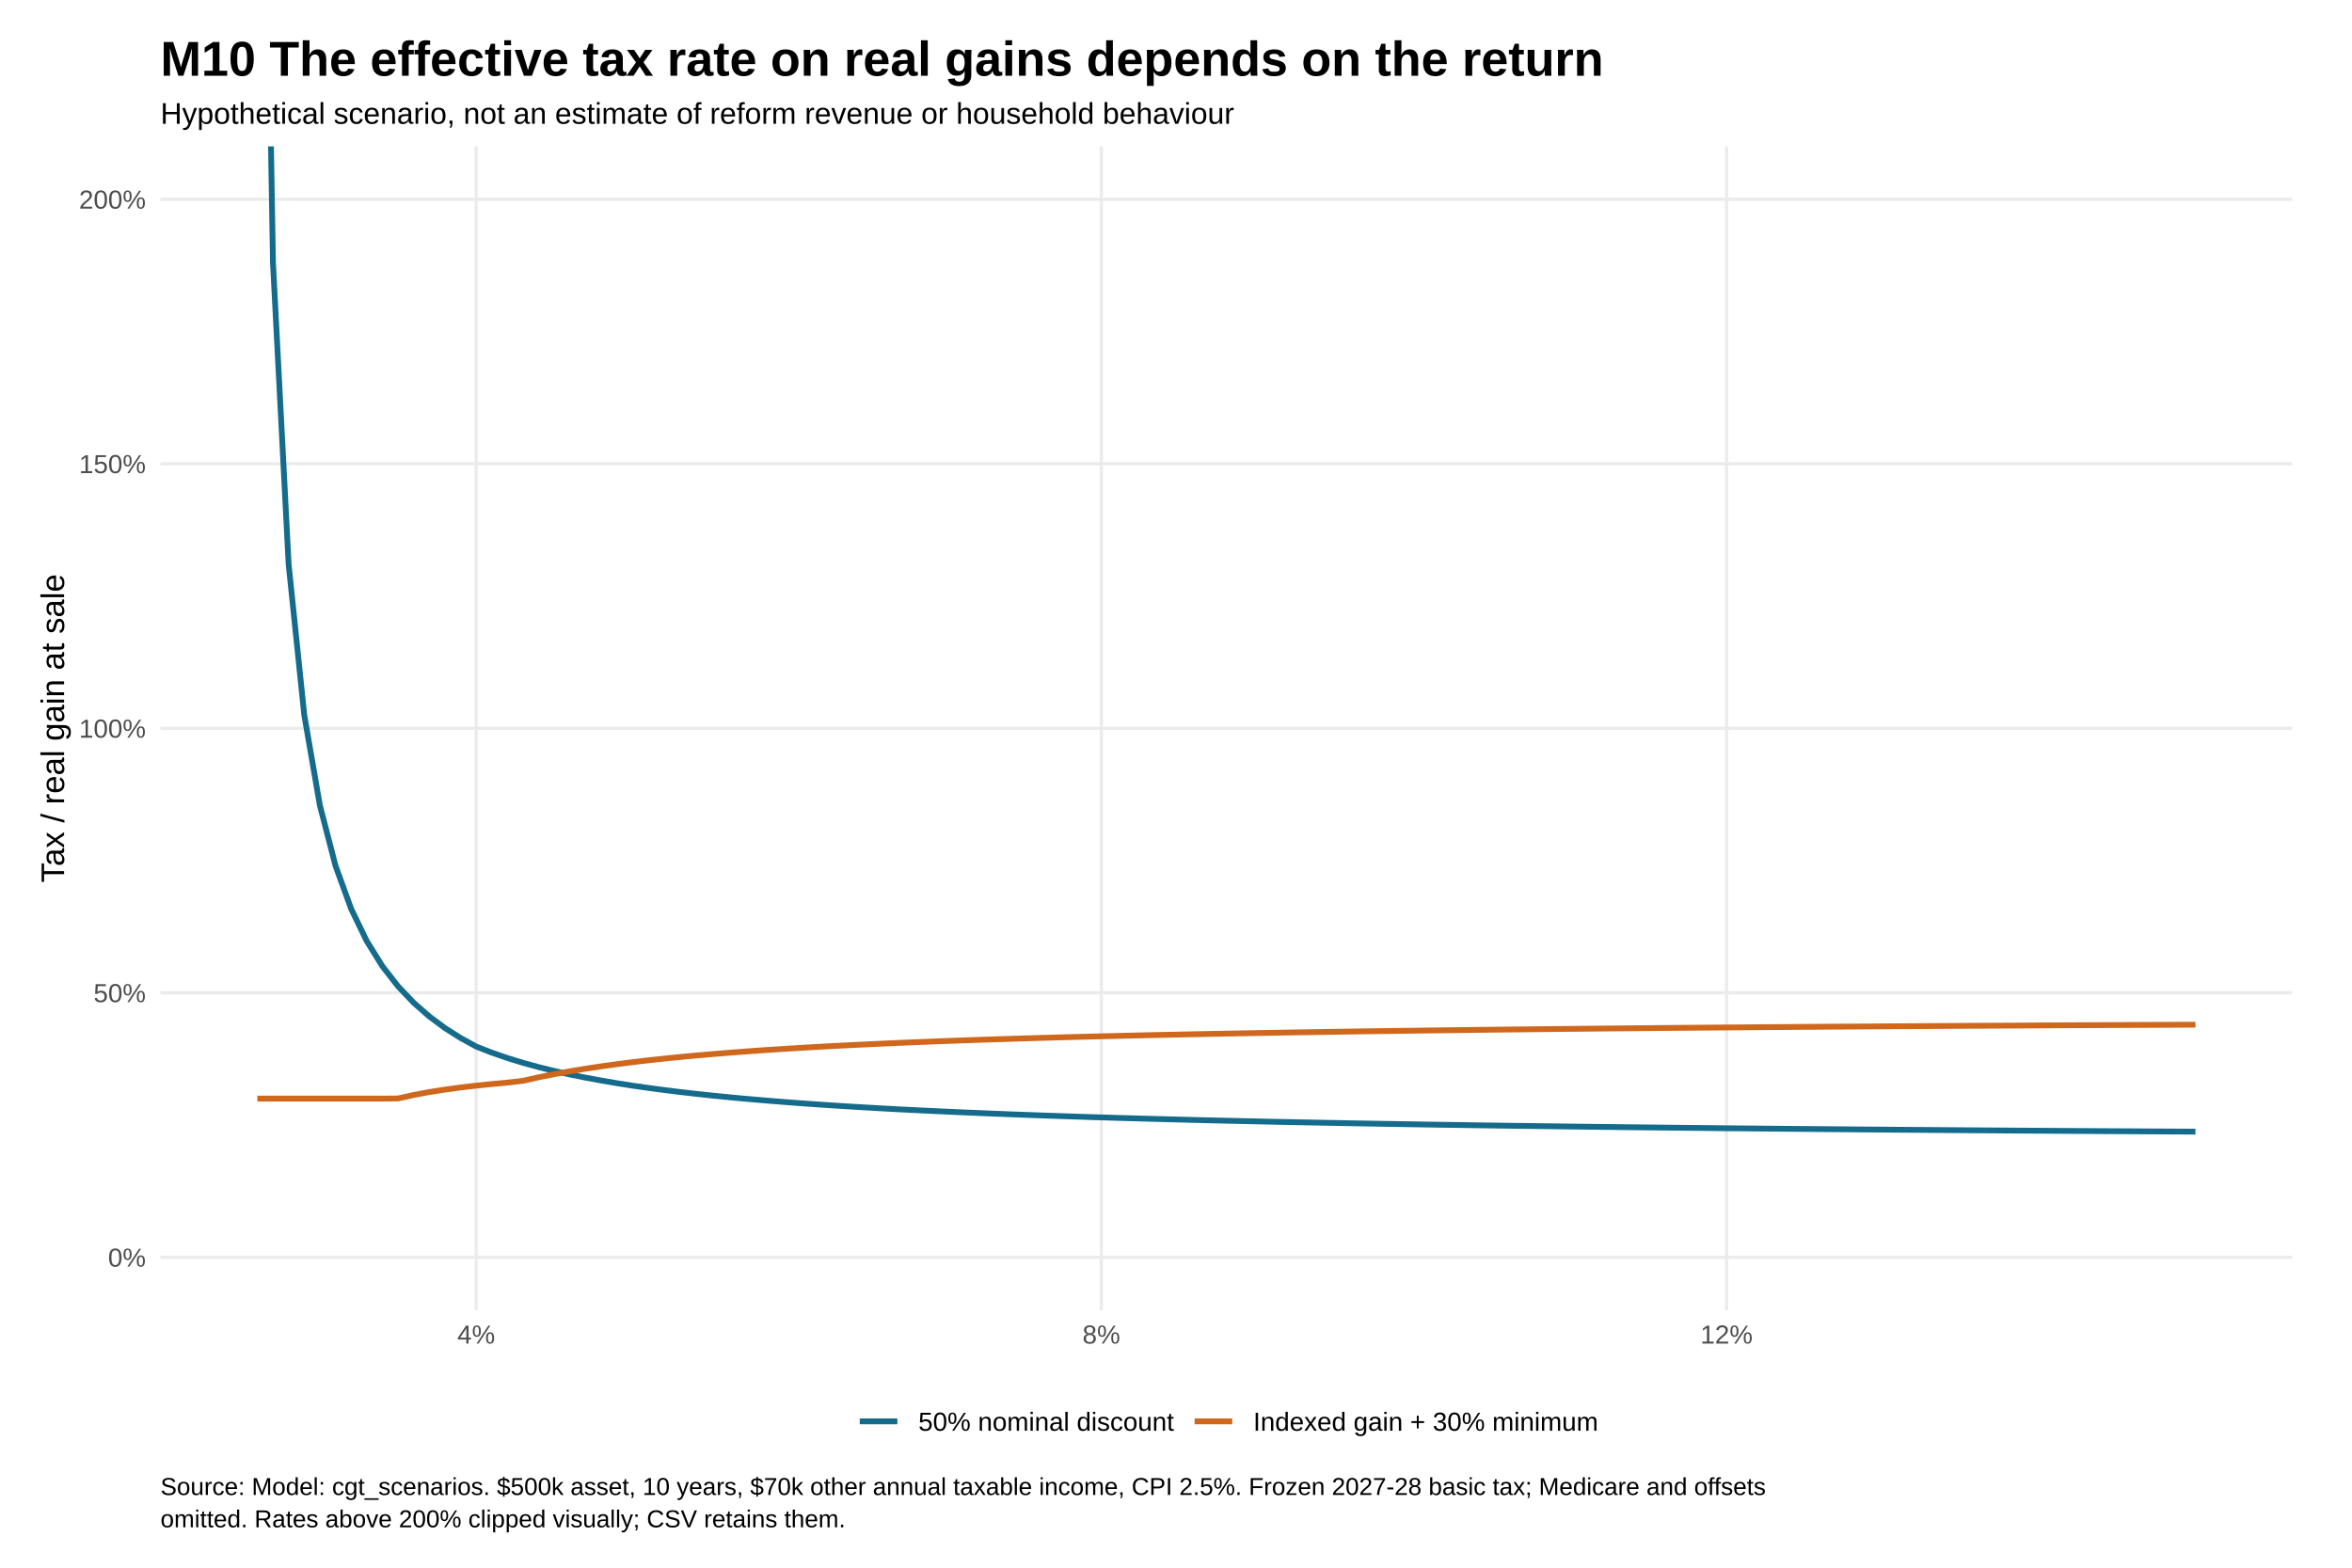
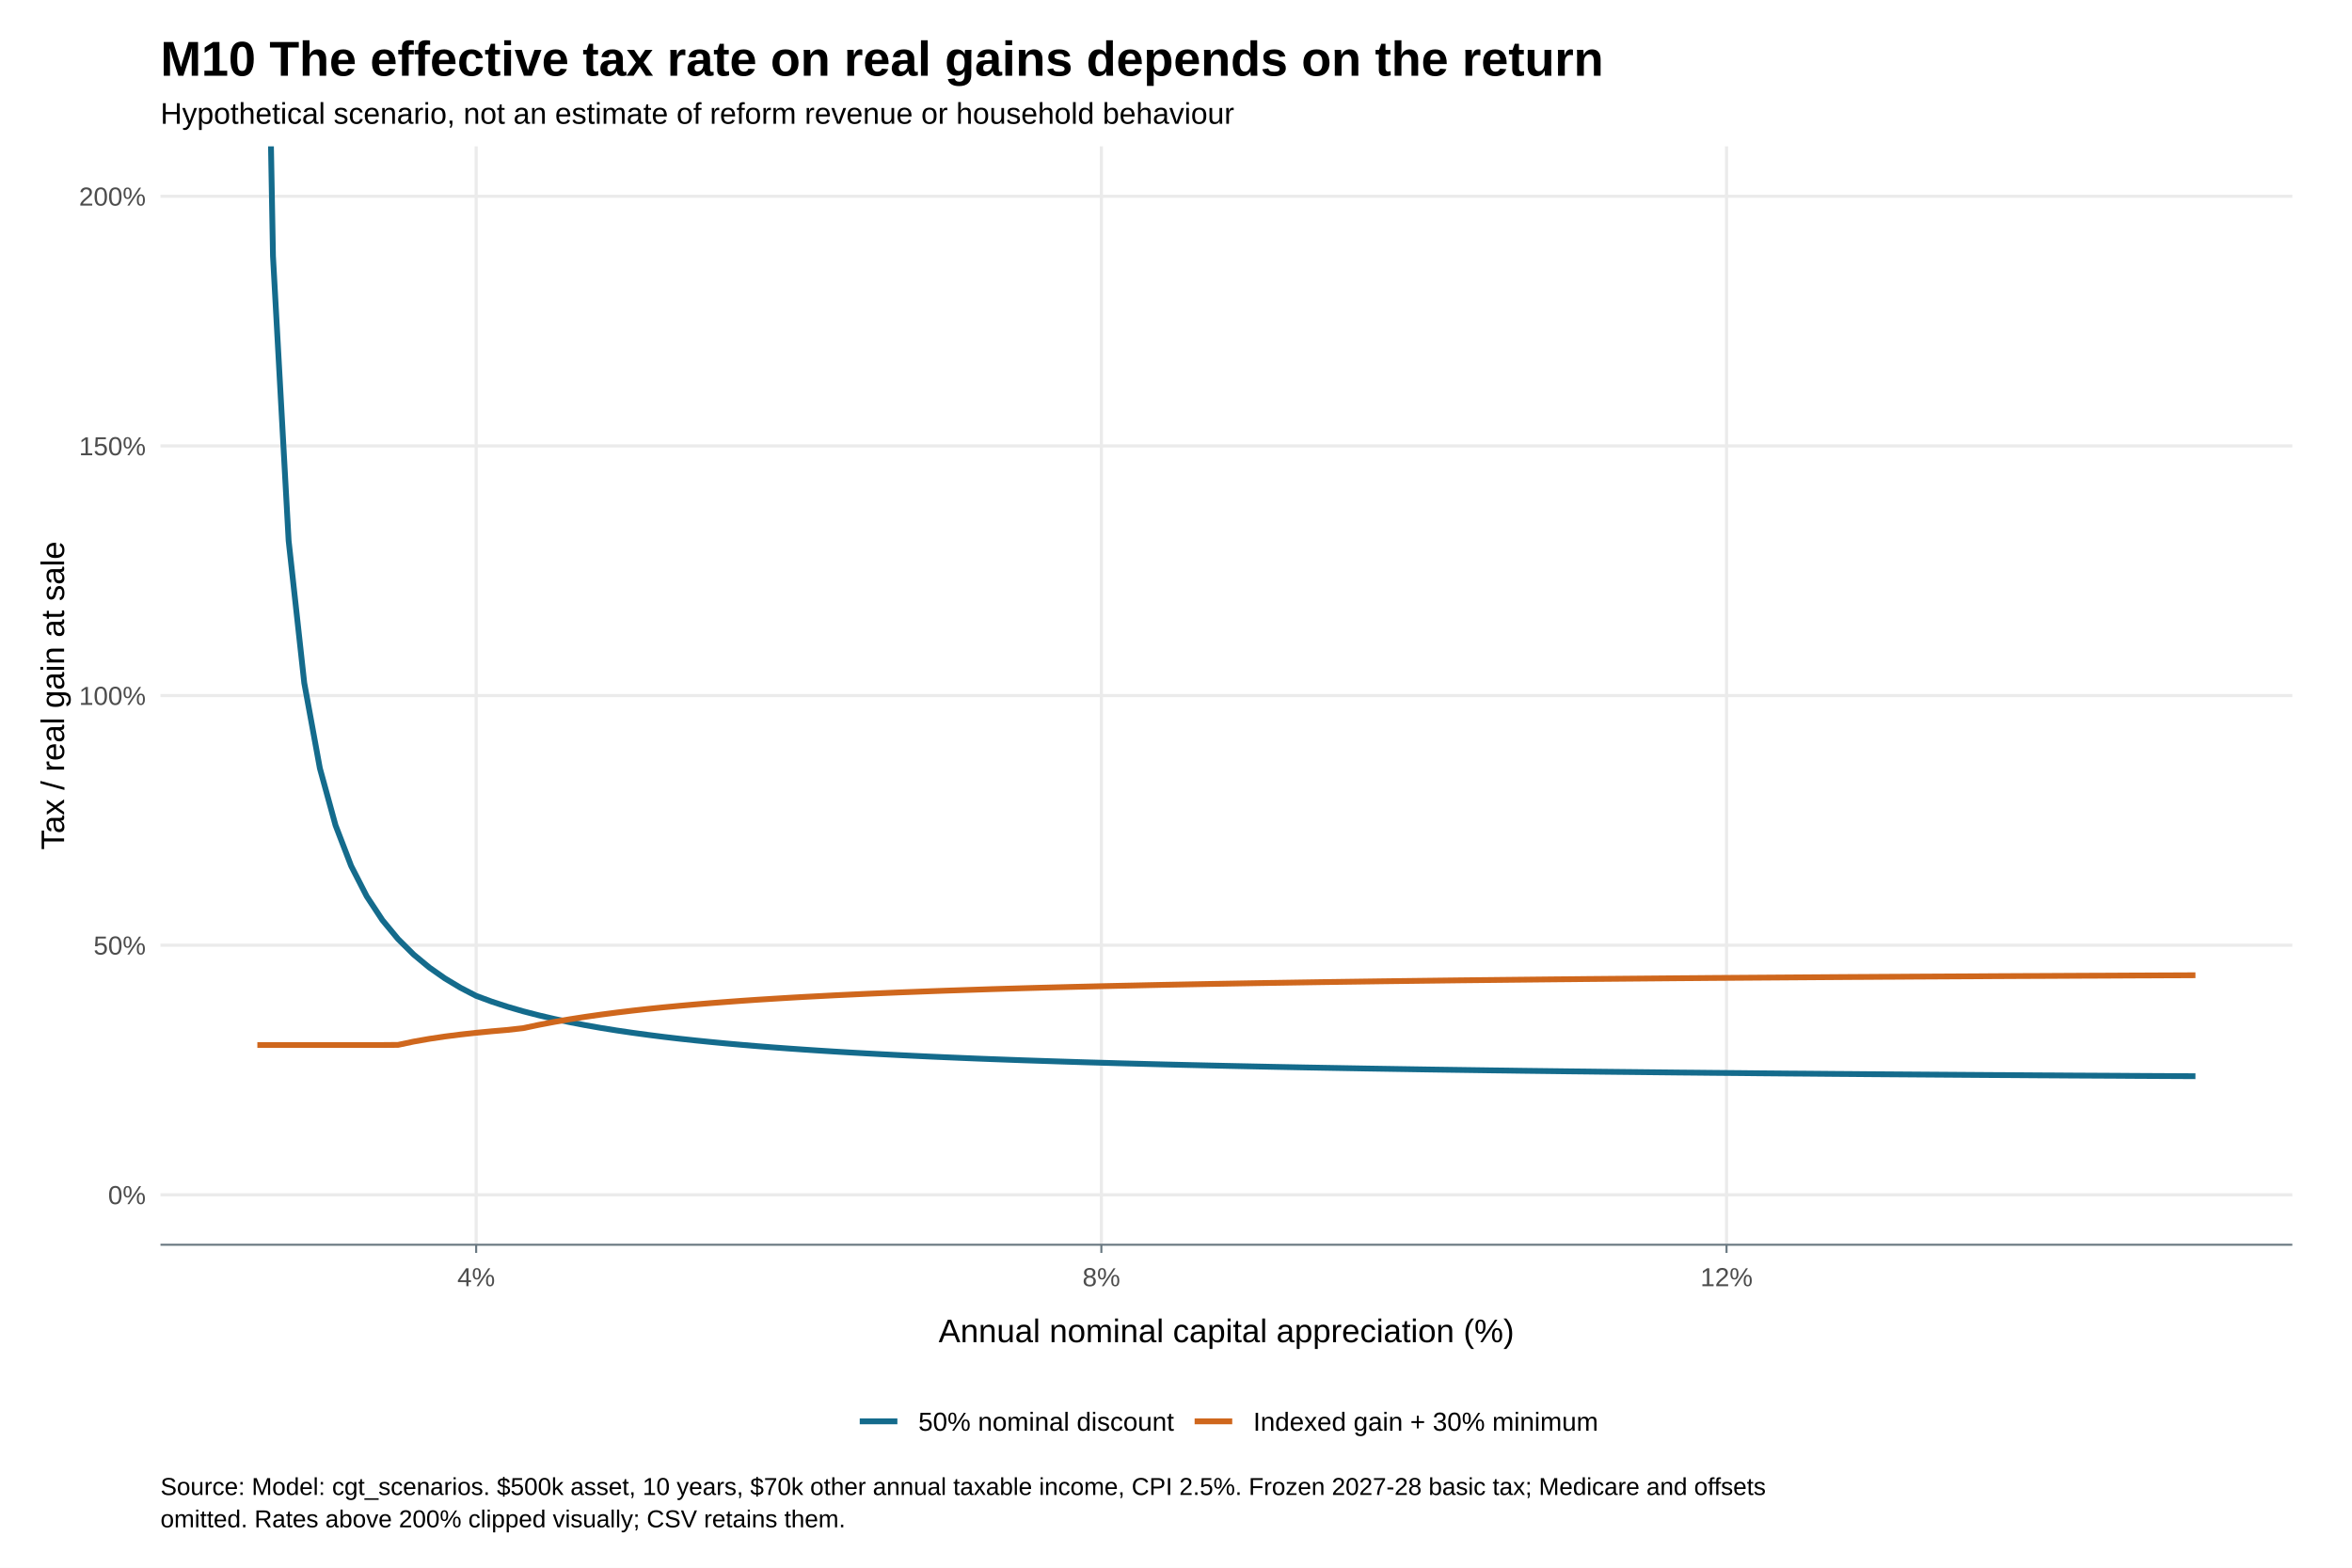
<svg xmlns="http://www.w3.org/2000/svg" width="864.00pt" height="576.00pt" viewBox="0 0 864.00 576.00">
  <g class="svglite">
    <defs>
      <style type="text/css">
    .svglite line, .svglite polyline, .svglite polygon, .svglite path, .svglite rect, .svglite circle {
      fill: none;
      stroke: #000000;
      stroke-linecap: round;
      stroke-linejoin: round;
      stroke-miterlimit: 10.00;
    }
    .svglite text {
      white-space: pre;
    }
    .svglite g.glyphgroup path {
      fill: inherit;
      stroke: none;
    }
  </style>
    </defs>
    <rect width="100%" height="100%" style="stroke: none; fill: #FFFFFF;" />
    <defs>
      <clipPath id="cpMC4wMHw4NjQuMDB8MC4wMHw1NzYuMDA=">
        <rect x="0.00" y="0.00" width="864.00" height="576.00" />
      </clipPath>
    </defs>
    <g clip-path="url(#cpMC4wMHw4NjQuMDB8MC4wMHw1NzYuMDA=)">
      <rect x="0.00" y="0.00" width="864.00" height="576.00" style="stroke-width: 1.16; stroke: none; fill: #FFFFFF;" />
    </g>
    <defs>
-       <clipPath id="cpNTguOTV8ODQyLjA4fDUzLjc4fDQ4MS40MQ==">
-         <rect x="58.95" y="53.78" width="783.14" height="427.63" />
+       <clipPath id="cpNTguOTV8ODQyLjA4fDUzLjc4fDQ1Ny4zNA==">
+         <rect x="58.95" y="53.78" width="783.14" height="403.56" />
      </clipPath>
    </defs>
-     <g clip-path="url(#cpNTguOTV8ODQyLjA4fDUzLjc4fDQ4MS40MQ==)">
-       <polyline points="58.95,461.97 842.08,461.97 " style="stroke-width: 1.16; stroke: #EBEBEB; stroke-linecap: butt;" />
-       <polyline points="58.95,364.78 842.08,364.78 " style="stroke-width: 1.16; stroke: #EBEBEB; stroke-linecap: butt;" />
-       <polyline points="58.95,267.59 842.08,267.59 " style="stroke-width: 1.16; stroke: #EBEBEB; stroke-linecap: butt;" />
-       <polyline points="58.95,170.40 842.08,170.40 " style="stroke-width: 1.16; stroke: #EBEBEB; stroke-linecap: butt;" />
-       <polyline points="58.95,73.21 842.08,73.21 " style="stroke-width: 1.16; stroke: #EBEBEB; stroke-linecap: butt;" />
-       <polyline points="174.92,481.41 174.92,53.78 " style="stroke-width: 1.16; stroke: #EBEBEB; stroke-linecap: butt;" />
-       <polyline points="404.58,481.41 404.58,53.78 " style="stroke-width: 1.16; stroke: #EBEBEB; stroke-linecap: butt;" />
-       <polyline points="634.24,481.41 634.24,53.78 " style="stroke-width: 1.16; stroke: #EBEBEB; stroke-linecap: butt;" />
-       <polyline points="94.54,-235.92 100.28,96.50 106.03,207.30 111.77,262.70 117.51,295.93 123.25,318.09 128.99,333.91 134.73,345.78 140.47,355.01 146.22,362.39 151.96,368.43 157.70,373.46 163.44,377.72 169.18,381.37 174.92,384.52 180.66,386.76 186.41,388.75 192.15,390.51 197.89,392.08 203.63,393.50 209.37,394.79 215.11,395.95 220.85,397.01 226.60,397.99 232.34,398.89 238.08,399.71 243.82,400.48 249.56,401.19 255.30,401.85 261.04,402.47 266.79,403.04 272.53,403.59 278.27,404.09 284.01,404.57 289.75,405.02 295.49,405.45 301.24,405.85 306.98,406.23 312.72,406.59 318.46,406.93 324.20,407.26 329.94,407.57 335.68,407.86 341.43,408.14 347.17,408.41 352.91,408.67 358.65,408.91 364.39,409.15 370.13,409.38 375.87,409.59 381.62,409.80 387.36,410.00 393.10,410.19 398.84,410.38 404.58,410.55 410.32,410.73 416.06,410.89 421.81,411.05 427.55,411.20 433.29,411.35 439.03,411.50 444.77,411.64 450.51,411.77 456.26,411.90 462.00,412.03 467.74,412.15 473.48,412.27 479.22,412.38 484.96,412.49 490.70,412.60 496.45,412.71 502.19,412.81 507.93,412.91 513.67,413.00 519.41,413.10 525.15,413.19 530.89,413.28 536.64,413.36 542.38,413.45 548.12,413.53 553.86,413.61 559.60,413.68 565.34,413.76 571.08,413.83 576.83,413.91 582.57,413.98 588.31,414.04 594.05,414.11 599.79,414.18 605.53,414.24 611.27,414.30 617.02,414.36 622.76,414.42 628.50,414.48 634.24,414.54 639.98,414.59 645.72,414.65 651.47,414.70 657.21,414.75 662.95,414.80 668.69,414.85 674.43,414.90 680.17,414.95 685.91,415.00 691.66,415.04 697.40,415.09 703.14,415.13 708.88,415.17 714.62,415.22 720.36,415.26 726.10,415.30 731.85,415.34 737.59,415.38 743.33,415.42 749.07,415.45 754.81,415.49 760.55,415.53 766.29,415.56 772.04,415.60 777.78,415.63 783.52,415.66 789.26,415.70 795.00,415.73 800.74,415.76 806.49,415.79 " style="stroke-width: 2.13; stroke: #146B8C; stroke-linecap: butt;" />
-       <polyline points="94.54,403.65 100.28,403.65 106.03,403.65 111.77,403.65 117.51,403.65 123.25,403.65 128.99,403.65 134.73,403.65 140.47,403.65 146.22,403.60 151.96,402.31 157.70,401.24 163.44,400.34 169.18,399.56 174.92,398.89 180.66,398.30 186.41,397.78 192.15,397.10 197.89,395.81 203.63,394.66 209.37,393.61 215.11,392.66 220.85,391.79 226.60,391.00 232.34,390.27 238.08,389.59 243.82,388.97 249.56,388.39 255.30,387.85 261.04,387.35 266.79,386.88 272.53,386.44 278.27,386.02 284.01,385.64 289.75,385.27 295.49,384.92 301.24,384.59 306.98,384.28 312.72,383.99 318.46,383.71 324.20,383.45 329.94,383.19 335.68,382.95 341.43,382.72 347.17,382.50 352.91,382.30 358.65,382.09 364.39,381.90 370.13,381.72 375.87,381.54 381.62,381.37 387.36,381.21 393.10,381.05 398.84,380.90 404.58,380.76 410.32,380.62 416.06,380.48 421.81,380.35 427.55,380.23 433.29,380.11 439.03,379.99 444.77,379.88 450.51,379.77 456.26,379.66 462.00,379.56 467.74,379.46 473.48,379.36 479.22,379.27 484.96,379.18 490.70,379.09 496.45,379.00 502.19,378.92 507.93,378.84 513.67,378.76 519.41,378.69 525.15,378.61 530.89,378.54 536.64,378.47 542.38,378.40 548.12,378.33 553.86,378.27 559.60,378.21 565.34,378.14 571.08,378.08 576.83,378.03 582.57,377.97 588.31,377.91 594.05,377.86 599.79,377.81 605.53,377.75 611.27,377.70 617.02,377.65 622.76,377.60 628.50,377.56 634.24,377.51 639.98,377.47 645.72,377.42 651.47,377.38 657.21,377.34 662.95,377.29 668.69,377.25 674.43,377.21 680.17,377.18 685.91,377.14 691.66,377.10 697.40,377.06 703.14,377.03 708.88,376.99 714.62,376.96 720.36,376.92 726.10,376.89 731.85,376.86 737.59,376.83 743.33,376.80 749.07,376.76 754.81,376.73 760.55,376.71 766.29,376.68 772.04,376.65 777.78,376.62 783.52,376.59 789.26,376.57 795.00,376.54 800.74,376.51 806.49,376.49 " style="stroke-width: 2.13; stroke: #CF671D; stroke-linecap: butt;" />
+     <g clip-path="url(#cpNTguOTV8ODQyLjA4fDUzLjc4fDQ1Ny4zNA==)">
+       <polyline points="58.95,438.99 842.08,438.99 " style="stroke-width: 1.16; stroke: #EBEBEB; stroke-linecap: butt;" />
+       <polyline points="58.95,347.28 842.08,347.28 " style="stroke-width: 1.16; stroke: #EBEBEB; stroke-linecap: butt;" />
+       <polyline points="58.95,255.56 842.08,255.56 " style="stroke-width: 1.16; stroke: #EBEBEB; stroke-linecap: butt;" />
+       <polyline points="58.95,163.84 842.08,163.84 " style="stroke-width: 1.16; stroke: #EBEBEB; stroke-linecap: butt;" />
+       <polyline points="58.95,72.12 842.08,72.12 " style="stroke-width: 1.16; stroke: #EBEBEB; stroke-linecap: butt;" />
+       <polyline points="174.92,457.34 174.92,53.78 " style="stroke-width: 1.16; stroke: #EBEBEB; stroke-linecap: butt;" />
+       <polyline points="404.58,457.34 404.58,53.78 " style="stroke-width: 1.16; stroke: #EBEBEB; stroke-linecap: butt;" />
+       <polyline points="634.24,457.34 634.24,53.78 " style="stroke-width: 1.16; stroke: #EBEBEB; stroke-linecap: butt;" />
+       <polyline points="94.54,-219.61 100.28,94.09 106.03,198.66 111.77,250.94 117.51,282.30 123.25,303.21 128.99,318.15 134.73,329.35 140.47,338.06 146.22,345.02 151.96,350.72 157.70,355.47 163.44,359.49 169.18,362.93 174.92,365.90 180.66,368.02 186.41,369.89 192.15,371.56 197.89,373.04 203.63,374.38 209.37,375.59 215.11,376.69 220.85,377.70 226.60,378.62 232.34,379.46 238.08,380.24 243.82,380.97 249.56,381.64 255.30,382.26 261.04,382.84 266.79,383.39 272.53,383.90 278.27,384.38 284.01,384.83 289.75,385.25 295.49,385.65 301.24,386.03 306.98,386.39 312.72,386.73 318.46,387.05 324.20,387.36 329.94,387.65 335.68,387.93 341.43,388.20 347.17,388.45 352.91,388.69 358.65,388.93 364.39,389.15 370.13,389.36 375.87,389.57 381.62,389.76 387.36,389.95 393.10,390.13 398.84,390.31 404.58,390.47 410.32,390.64 416.06,390.79 421.81,390.94 427.55,391.09 433.29,391.23 439.03,391.36 444.77,391.49 450.51,391.62 456.26,391.74 462.00,391.86 467.74,391.98 473.48,392.09 479.22,392.20 484.96,392.30 490.70,392.40 496.45,392.50 502.19,392.60 507.93,392.69 513.67,392.78 519.41,392.87 525.15,392.96 530.89,393.04 536.64,393.12 542.38,393.20 548.12,393.28 553.86,393.35 559.60,393.43 565.34,393.50 571.08,393.57 576.83,393.64 582.57,393.70 588.31,393.77 594.05,393.83 599.79,393.89 605.53,393.95 611.27,394.01 617.02,394.07 622.76,394.12 628.50,394.18 634.24,394.23 639.98,394.28 645.72,394.34 651.47,394.39 657.21,394.44 662.95,394.48 668.69,394.53 674.43,394.58 680.17,394.62 685.91,394.67 691.66,394.71 697.40,394.75 703.14,394.79 708.88,394.83 714.62,394.87 720.36,394.91 726.10,394.95 731.85,394.99 737.59,395.02 743.33,395.06 749.07,395.10 754.81,395.13 760.55,395.17 766.29,395.20 772.04,395.23 777.78,395.26 783.52,395.30 789.26,395.33 795.00,395.36 800.74,395.39 806.49,395.42 " style="stroke-width: 2.13; stroke: #146B8C; stroke-linecap: butt;" />
+       <polyline points="94.54,383.96 100.28,383.96 106.03,383.96 111.77,383.96 117.51,383.96 123.25,383.96 128.99,383.96 134.73,383.96 140.47,383.96 146.22,383.91 151.96,382.70 157.70,381.69 163.44,380.83 169.18,380.10 174.92,379.46 180.66,378.91 186.41,378.42 192.15,377.77 197.89,376.56 203.63,375.47 209.37,374.48 215.11,373.59 220.85,372.77 226.60,372.02 232.34,371.33 238.08,370.69 243.82,370.10 249.56,369.56 255.30,369.05 261.04,368.57 266.79,368.13 272.53,367.71 278.27,367.32 284.01,366.96 289.75,366.61 295.49,366.28 301.24,365.98 306.98,365.68 312.72,365.41 318.46,365.14 324.20,364.89 329.94,364.65 335.68,364.43 341.43,364.21 347.17,364.00 352.91,363.81 358.65,363.62 364.39,363.43 370.13,363.26 375.87,363.09 381.62,362.93 387.36,362.78 393.10,362.63 398.84,362.49 404.58,362.35 410.32,362.22 416.06,362.10 421.81,361.97 427.55,361.85 433.29,361.74 439.03,361.63 444.77,361.52 450.51,361.42 456.26,361.32 462.00,361.22 467.74,361.13 473.48,361.04 479.22,360.95 484.96,360.86 490.70,360.78 496.45,360.70 502.19,360.62 507.93,360.54 513.67,360.47 519.41,360.40 525.15,360.33 530.89,360.26 536.64,360.19 542.38,360.13 548.12,360.07 553.86,360.01 559.60,359.95 565.34,359.89 571.08,359.83 576.83,359.78 582.57,359.72 588.31,359.67 594.05,359.62 599.79,359.57 605.53,359.52 611.27,359.47 617.02,359.42 622.76,359.38 628.50,359.33 634.24,359.29 639.98,359.25 645.72,359.21 651.47,359.17 657.21,359.13 662.95,359.09 668.69,359.05 674.43,359.01 680.17,358.97 685.91,358.94 691.66,358.90 697.40,358.87 703.14,358.83 708.88,358.80 714.62,358.77 720.36,358.74 726.10,358.71 731.85,358.67 737.59,358.64 743.33,358.61 749.07,358.59 754.81,358.56 760.55,358.53 766.29,358.50 772.04,358.48 777.78,358.45 783.52,358.42 789.26,358.40 795.00,358.37 800.74,358.35 806.49,358.32 " style="stroke-width: 2.13; stroke: #CF671D; stroke-linecap: butt;" />
    </g>
    <g clip-path="url(#cpMC4wMHw4NjQuMDB8MC4wMHw1NzYuMDA=)">
-       <text x="53.57" y="465.40" text-anchor="end" style="font-size: 9.60px;fill: #4D4D4D; font-family: &quot;Arial&quot;;" textLength="13.86px" lengthAdjust="spacingAndGlyphs">0%</text>
-       <text x="53.57" y="368.21" text-anchor="end" style="font-size: 9.60px;fill: #4D4D4D; font-family: &quot;Arial&quot;;" textLength="19.19px" lengthAdjust="spacingAndGlyphs">50%</text>
-       <text x="53.57" y="271.03" text-anchor="end" style="font-size: 9.60px;fill: #4D4D4D; font-family: &quot;Arial&quot;;" textLength="24.52px" lengthAdjust="spacingAndGlyphs">100%</text>
-       <text x="53.57" y="173.84" text-anchor="end" style="font-size: 9.60px;fill: #4D4D4D; font-family: &quot;Arial&quot;;" textLength="24.52px" lengthAdjust="spacingAndGlyphs">150%</text>
-       <text x="53.57" y="76.65" text-anchor="end" style="font-size: 9.60px;fill: #4D4D4D; font-family: &quot;Arial&quot;;" textLength="24.52px" lengthAdjust="spacingAndGlyphs">200%</text>
-       <text x="174.92" y="493.65" text-anchor="middle" style="font-size: 9.60px;fill: #4D4D4D; font-family: &quot;Arial&quot;;" textLength="13.86px" lengthAdjust="spacingAndGlyphs">4%</text>
-       <text x="404.58" y="493.65" text-anchor="middle" style="font-size: 9.60px;fill: #4D4D4D; font-family: &quot;Arial&quot;;" textLength="13.86px" lengthAdjust="spacingAndGlyphs">8%</text>
-       <text x="634.24" y="493.65" text-anchor="middle" style="font-size: 9.60px;fill: #4D4D4D; font-family: &quot;Arial&quot;;" textLength="19.19px" lengthAdjust="spacingAndGlyphs">12%</text>
-       <text transform="translate(23.54,267.59) rotate(-90)" text-anchor="middle" style="font-size: 12.00px; font-family: &quot;Arial&quot;;" textLength="113.36px" lengthAdjust="spacingAndGlyphs">Tax / real gain at sale</text>
+       <text x="53.57" y="442.43" text-anchor="end" style="font-size: 9.60px;fill: #4D4D4D; font-family: &quot;Arial&quot;;" textLength="13.86px" lengthAdjust="spacingAndGlyphs">0%</text>
+       <text x="53.57" y="350.71" text-anchor="end" style="font-size: 9.60px;fill: #4D4D4D; font-family: &quot;Arial&quot;;" textLength="19.19px" lengthAdjust="spacingAndGlyphs">50%</text>
+       <text x="53.57" y="258.99" text-anchor="end" style="font-size: 9.60px;fill: #4D4D4D; font-family: &quot;Arial&quot;;" textLength="24.52px" lengthAdjust="spacingAndGlyphs">100%</text>
+       <text x="53.57" y="167.27" text-anchor="end" style="font-size: 9.60px;fill: #4D4D4D; font-family: &quot;Arial&quot;;" textLength="24.52px" lengthAdjust="spacingAndGlyphs">150%</text>
+       <text x="53.57" y="75.55" text-anchor="end" style="font-size: 9.60px;fill: #4D4D4D; font-family: &quot;Arial&quot;;" textLength="24.52px" lengthAdjust="spacingAndGlyphs">200%</text>
+       <polyline points="58.95,457.34 842.08,457.34 " style="stroke-width: 0.75; stroke: #687780; stroke-linecap: butt;" />
+       <polyline points="174.92,460.33 174.92,457.34 " style="stroke-width: 0.75; stroke: #687780; stroke-linecap: butt;" />
+       <polyline points="404.58,460.33 404.58,457.34 " style="stroke-width: 0.75; stroke: #687780; stroke-linecap: butt;" />
+       <polyline points="634.24,460.33 634.24,457.34 " style="stroke-width: 0.75; stroke: #687780; stroke-linecap: butt;" />
+       <text x="174.92" y="472.57" text-anchor="middle" style="font-size: 9.60px;fill: #4D4D4D; font-family: &quot;Arial&quot;;" textLength="13.86px" lengthAdjust="spacingAndGlyphs">4%</text>
+       <text x="404.58" y="472.57" text-anchor="middle" style="font-size: 9.60px;fill: #4D4D4D; font-family: &quot;Arial&quot;;" textLength="13.86px" lengthAdjust="spacingAndGlyphs">8%</text>
+       <text x="634.24" y="472.57" text-anchor="middle" style="font-size: 9.60px;fill: #4D4D4D; font-family: &quot;Arial&quot;;" textLength="19.19px" lengthAdjust="spacingAndGlyphs">12%</text>
+       <text x="450.51" y="493.15" text-anchor="middle" style="font-size: 12.00px; font-family: &quot;Arial&quot;;" textLength="211.44px" lengthAdjust="spacingAndGlyphs">Annual nominal capital appreciation (%)</text>
+       <text transform="translate(23.54,255.56) rotate(-90)" text-anchor="middle" style="font-size: 12.00px; font-family: &quot;Arial&quot;;" textLength="113.36px" lengthAdjust="spacingAndGlyphs">Tax / real gain at sale</text>
      <line x1="315.82" y1="522.24" x2="329.65" y2="522.24" style="stroke-width: 2.13; stroke: #146B8C; stroke-linecap: butt;" />
      <line x1="438.84" y1="522.24" x2="452.66" y2="522.24" style="stroke-width: 2.13; stroke: #CF671D; stroke-linecap: butt;" />
      <text x="337.35" y="525.68" style="font-size: 9.60px; font-family: &quot;Arial&quot;;" textLength="93.78px" lengthAdjust="spacingAndGlyphs">50% nominal discount</text>
      <text x="460.37" y="525.68" style="font-size: 9.60px; font-family: &quot;Arial&quot;;" textLength="126.56px" lengthAdjust="spacingAndGlyphs">Indexed gain + 30% minimum</text>
      <text x="58.95" y="45.48" style="font-size: 11.00px; font-family: &quot;Arial&quot;;" textLength="394.69px" lengthAdjust="spacingAndGlyphs">Hypothetical scenario, not an estimate of reform revenue or household behaviour</text>
      <text x="58.95" y="27.83" style="font-size: 18.00px; font-weight: bold; font-family: &quot;Arial&quot;;" textLength="530.33px" lengthAdjust="spacingAndGlyphs">M10 The effective tax rate on real gains depends on the return</text>
      <text x="58.95" y="549.28" style="font-size: 9.00px; font-family: &quot;Arial&quot;;" textLength="591.84px" lengthAdjust="spacingAndGlyphs">Source: Model: cgt_scenarios.  $500k asset, 10 years, $70k other annual taxable income, CPI 2.5%. Frozen 2027-28 basic tax; Medicare and offsets</text>
      <text x="58.95" y="561.16" style="font-size: 9.00px; font-family: &quot;Arial&quot;;" textLength="251.50px" lengthAdjust="spacingAndGlyphs">omitted. Rates above 200% clipped visually; CSV retains them.</text>
    </g>
  </g>
</svg>
